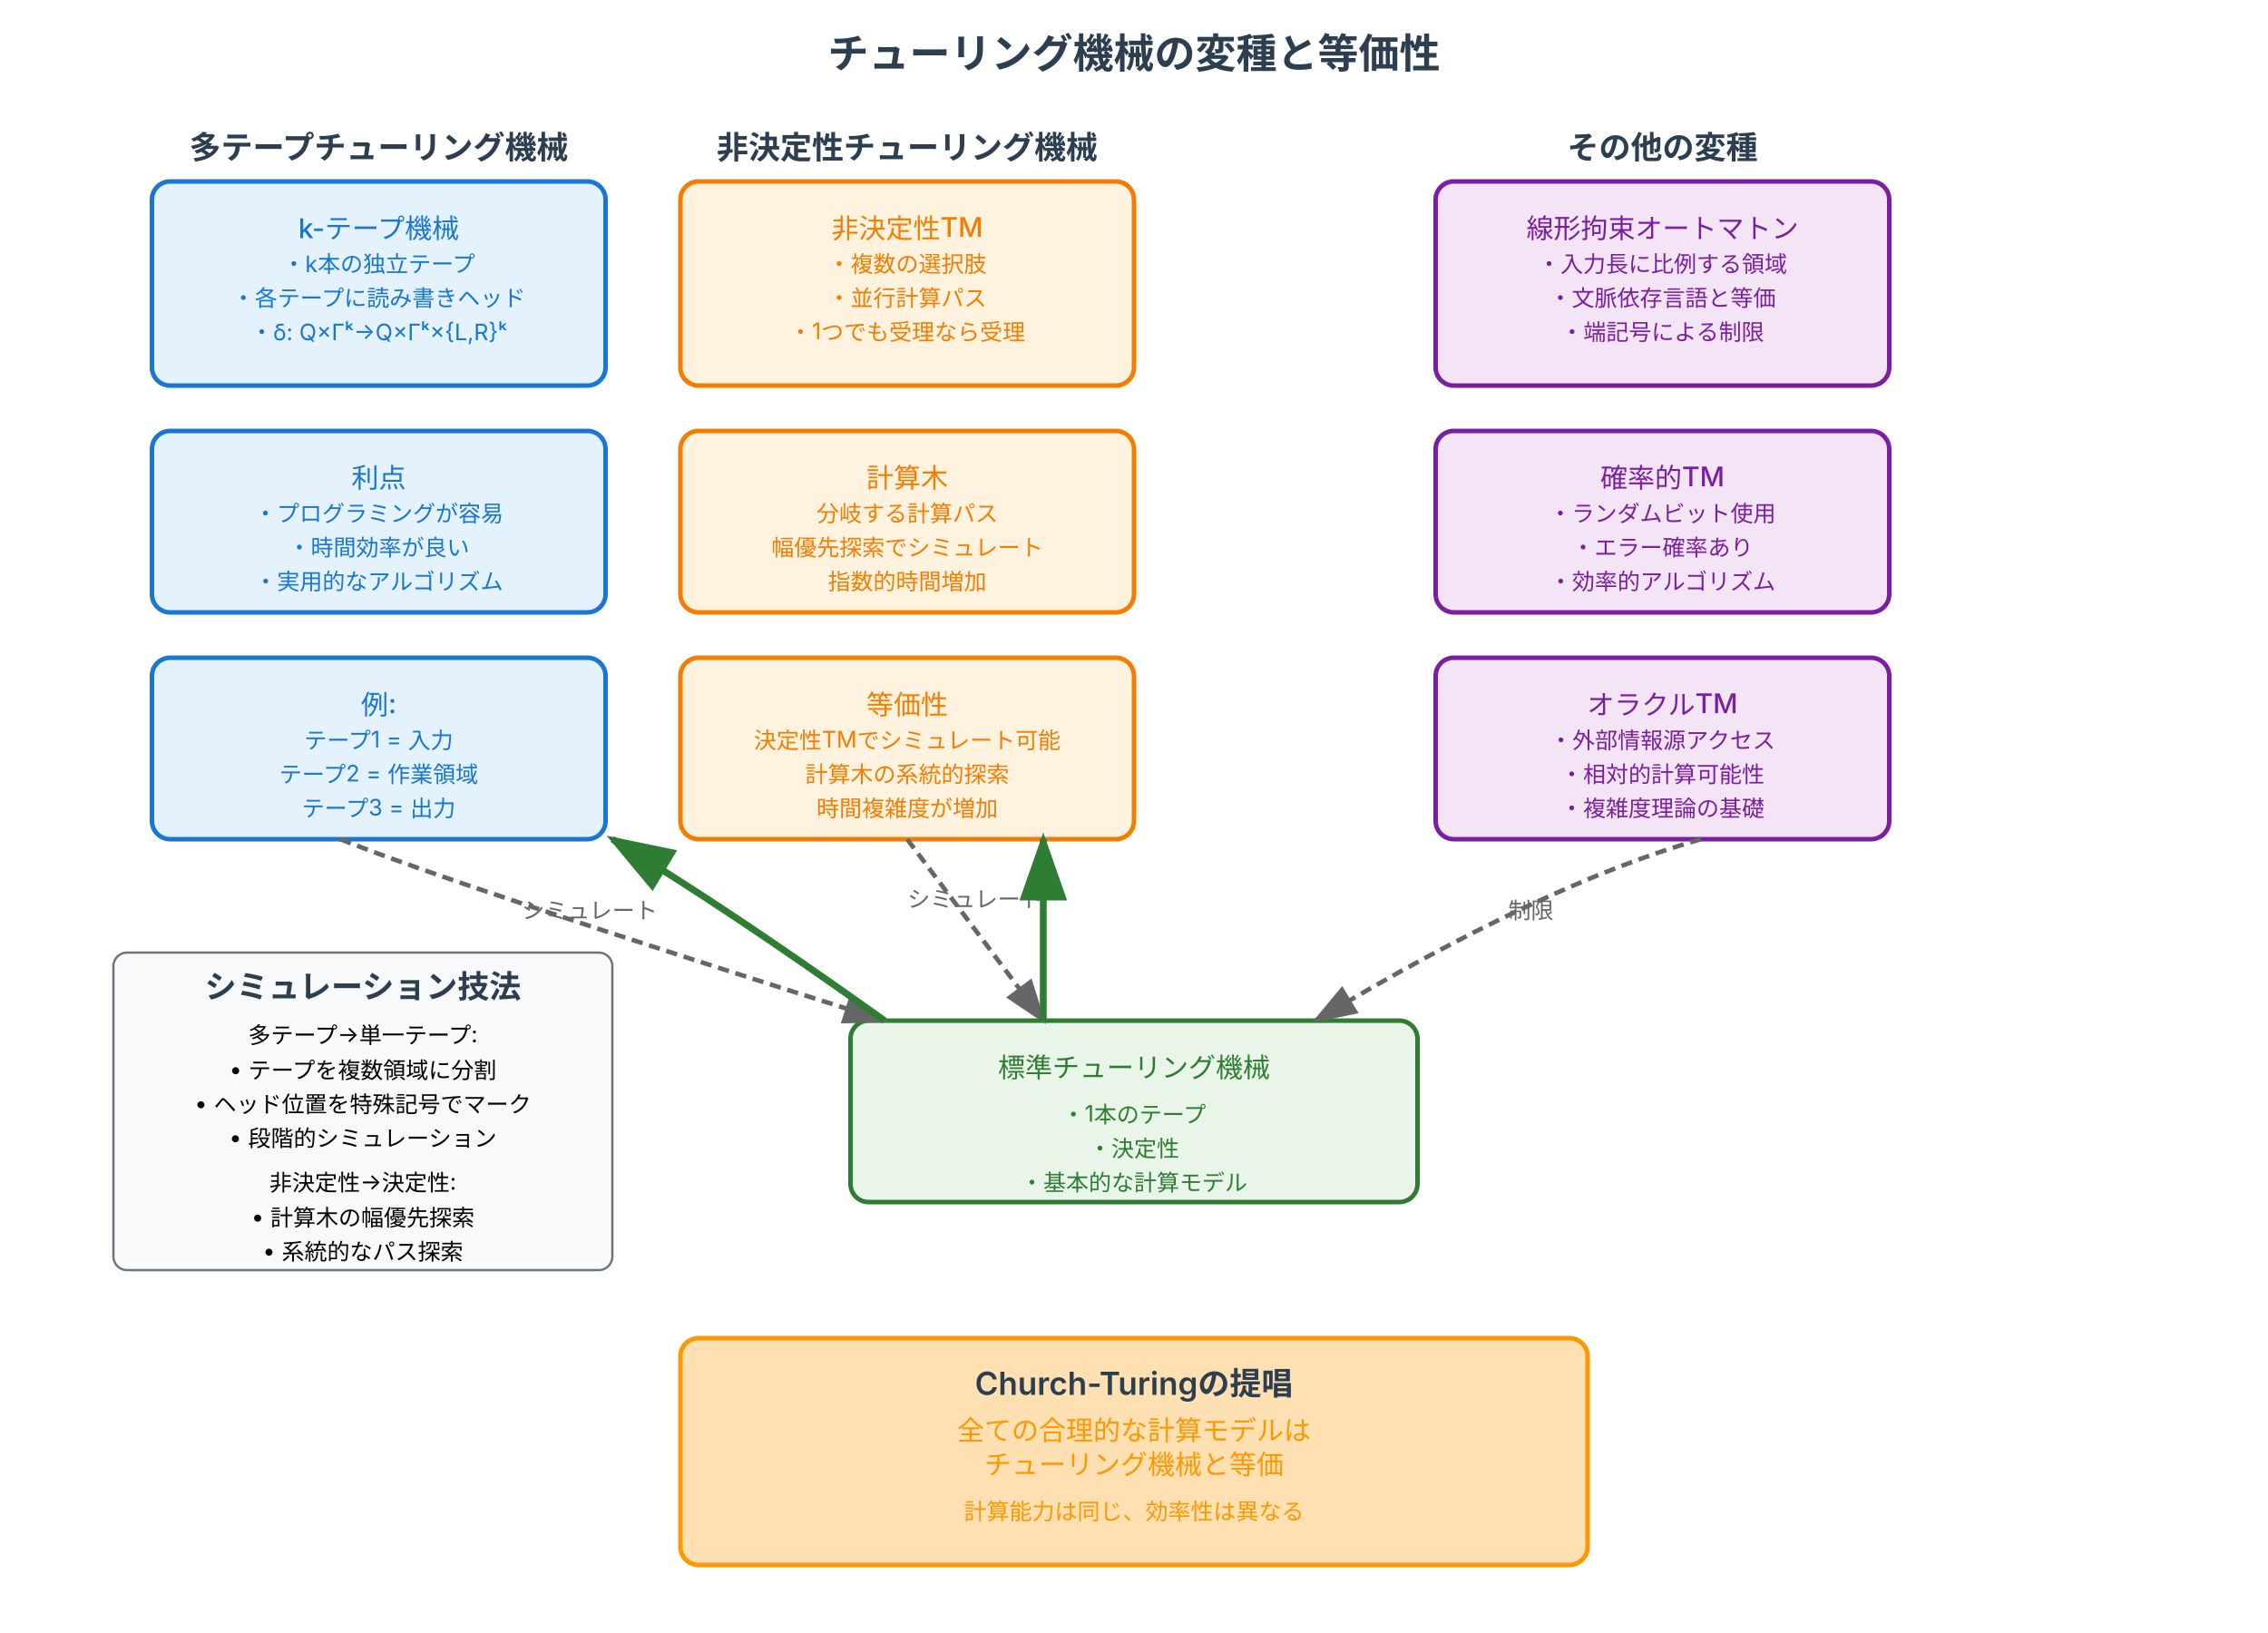
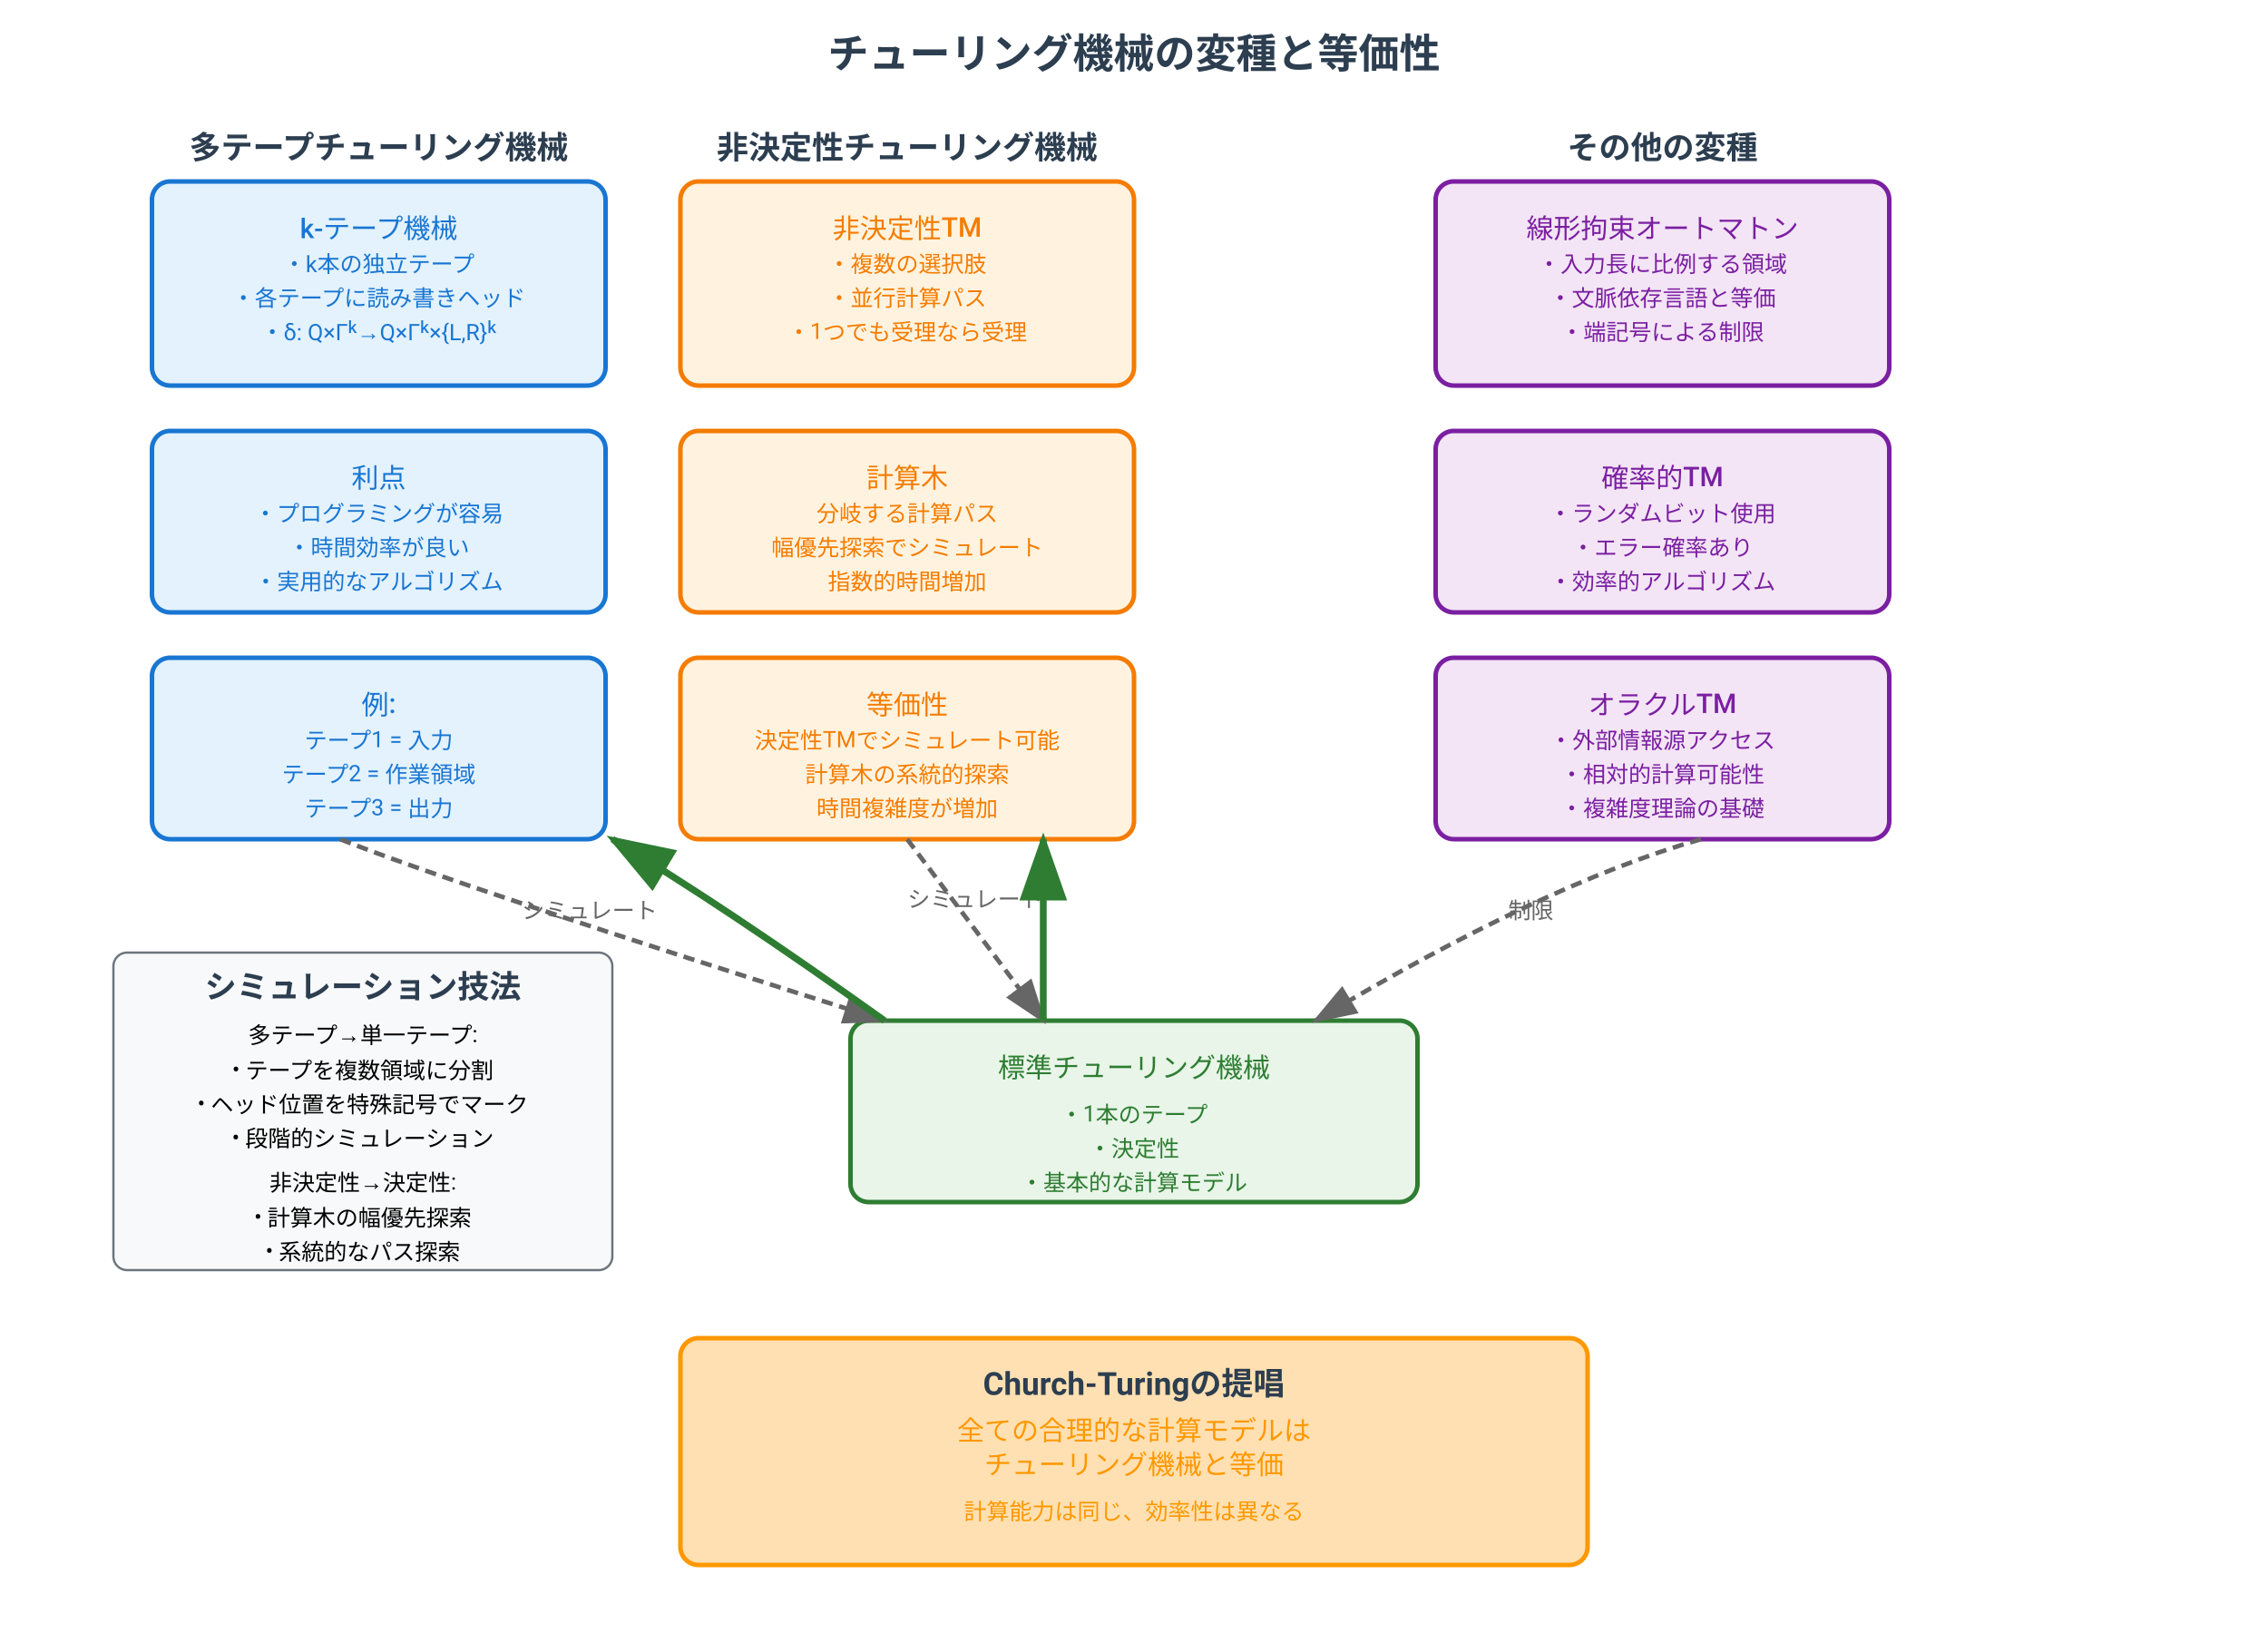
<svg xmlns="http://www.w3.org/2000/svg" viewBox="0 0 1000 720" width="1000" height="720">
  <defs>
    <style>
      .multitape-box { fill: #e3f2fd; stroke: #1976d2; stroke-width: 2; rx: 8; }
      .ntm-box { fill: #fff3e0; stroke: #f57c00; stroke-width: 2; rx: 8; }
      .lba-box { fill: #f3e5f5; stroke: #7b1fa2; stroke-width: 2; rx: 8; }
      .standard-box { fill: #e8f5e8; stroke: #2e7d32; stroke-width: 2; rx: 8; }
      .equivalence-box { fill: #ffe0b2; stroke: #ff9800; stroke-width: 2; rx: 8; }
      
-       .title-text { font-family: 'Inter', 'Helvetica Neue', Helvetica, sans-serif; font-size: 18px; font-weight: 700; fill: #2c3e50; text-anchor: middle; }
-       .section-title { font-family: 'Inter', 'Helvetica Neue', Helvetica, sans-serif; font-size: 14px; font-weight: 600; fill: #2c3e50; text-anchor: middle; }
-       .main-text { font-family: 'Inter', 'Helvetica Neue', Helvetica, sans-serif; font-size: 12px; font-weight: 500; text-anchor: middle; }
-       .detail-text { font-family: 'Inter', 'Helvetica Neue', Helvetica, sans-serif; font-size: 10px; text-anchor: middle; }
+       .title-text { font-family: -apple-system, BlinkMacSystemFont, "Segoe UI", Roboto, "Helvetica Neue", Arial, "Noto Sans", sans-serif; font-size: 18px; font-weight: 700; fill: #2c3e50; text-anchor: middle; }
+       .section-title { font-family: -apple-system, BlinkMacSystemFont, "Segoe UI", Roboto, "Helvetica Neue", Arial, "Noto Sans", sans-serif; font-size: 14px; font-weight: 600; fill: #2c3e50; text-anchor: middle; }
+       .main-text { font-family: -apple-system, BlinkMacSystemFont, "Segoe UI", Roboto, "Helvetica Neue", Arial, "Noto Sans", sans-serif; font-size: 12px; font-weight: 500; text-anchor: middle; }
+       .detail-text { font-family: -apple-system, BlinkMacSystemFont, "Segoe UI", Roboto, "Helvetica Neue", Arial, "Noto Sans", sans-serif; font-size: 10px; text-anchor: middle; }
      .simulate-arrow { stroke: #666; stroke-width: 2; fill: none; marker-end: url(#arrowhead); stroke-dasharray: 5,3; }
      .equivalence-arrow { stroke: #2e7d32; stroke-width: 3; fill: none; marker-end: url(#greenarrow); }
-       .simulate-text { font-family: 'Inter', 'Helvetica Neue', Helvetica, sans-serif; font-size: 10px; font-weight: 500; fill: #666; text-anchor: middle; }
+       .simulate-text { font-family: -apple-system, BlinkMacSystemFont, "Segoe UI", Roboto, "Helvetica Neue", Arial, "Noto Sans", sans-serif; font-size: 10px; font-weight: 500; fill: #666; text-anchor: middle; }
    </style>
    <marker id="arrowhead" markerWidth="10" markerHeight="7" refX="9" refY="3.5" orient="auto">
      <polygon points="0 0, 10 3.5, 0 7" fill="#666" />
    </marker>
    <marker id="greenarrow" markerWidth="10" markerHeight="7" refX="9" refY="3.5" orient="auto">
      <polygon points="0 0, 10 3.5, 0 7" fill="#2e7d32" />
    </marker>
  </defs>
  <rect width="1000" height="720" fill="#ffffff" />
  <text x="500" y="30" class="title-text">チューリング機械の変種と等価性</text>
  <text x="167" y="70" class="section-title">多テープチューリング機械</text>
  <rect x="67" y="80" width="200" height="90" class="multitape-box" />
  <text x="167" y="105" class="main-text" fill="#1976d2">k-テープ機械</text>
  <text x="167" y="120" class="detail-text" fill="#1976d2">・k本の独立テープ</text>
  <text x="167" y="135" class="detail-text" fill="#1976d2">・各テープに読み書きヘッド</text>
  <text x="167" y="150" class="detail-text" fill="#1976d2">・δ: Q×Γᵏ→Q×Γᵏ×{L,R}ᵏ</text>
  <rect x="67" y="190" width="200" height="80" class="multitape-box" />
  <text x="167" y="215" class="main-text" fill="#1976d2">利点</text>
  <text x="167" y="230" class="detail-text" fill="#1976d2">・プログラミングが容易</text>
  <text x="167" y="245" class="detail-text" fill="#1976d2">・時間効率が良い</text>
  <text x="167" y="260" class="detail-text" fill="#1976d2">・実用的なアルゴリズム</text>
  <rect x="67" y="290" width="200" height="80" class="multitape-box" />
  <text x="167" y="315" class="main-text" fill="#1976d2">例:</text>
  <text x="167" y="330" class="detail-text" fill="#1976d2">テープ1 = 入力</text>
  <text x="167" y="345" class="detail-text" fill="#1976d2">テープ2 = 作業領域</text>
  <text x="167" y="360" class="detail-text" fill="#1976d2">テープ3 = 出力</text>
  <text x="400" y="70" class="section-title">非決定性チューリング機械</text>
  <rect x="300" y="80" width="200" height="90" class="ntm-box" />
  <text x="400" y="105" class="main-text" fill="#f57c00">非決定性TM</text>
  <text x="400" y="120" class="detail-text" fill="#f57c00">・複数の選択肢</text>
  <text x="400" y="135" class="detail-text" fill="#f57c00">・並行計算パス</text>
  <text x="400" y="150" class="detail-text" fill="#f57c00">・1つでも受理なら受理</text>
  <rect x="300" y="190" width="200" height="80" class="ntm-box" />
  <text x="400" y="215" class="main-text" fill="#f57c00">計算木</text>
  <text x="400" y="230" class="detail-text" fill="#f57c00">分岐する計算パス</text>
  <text x="400" y="245" class="detail-text" fill="#f57c00">幅優先探索でシミュレート</text>
  <text x="400" y="260" class="detail-text" fill="#f57c00">指数的時間増加</text>
  <rect x="300" y="290" width="200" height="80" class="ntm-box" />
  <text x="400" y="315" class="main-text" fill="#f57c00">等価性</text>
  <text x="400" y="330" class="detail-text" fill="#f57c00">決定性TMでシミュレート可能</text>
  <text x="400" y="345" class="detail-text" fill="#f57c00">計算木の系統的探索</text>
  <text x="400" y="360" class="detail-text" fill="#f57c00">時間複雑度が増加</text>
  <text x="733" y="70" class="section-title">その他の変種</text>
  <rect x="633" y="80" width="200" height="90" class="lba-box" />
  <text x="733" y="105" class="main-text" fill="#7b1fa2">線形拘束オートマトン</text>
  <text x="733" y="120" class="detail-text" fill="#7b1fa2">・入力長に比例する領域</text>
  <text x="733" y="135" class="detail-text" fill="#7b1fa2">・文脈依存言語と等価</text>
  <text x="733" y="150" class="detail-text" fill="#7b1fa2">・端記号による制限</text>
  <rect x="633" y="190" width="200" height="80" class="lba-box" />
  <text x="733" y="215" class="main-text" fill="#7b1fa2">確率的TM</text>
  <text x="733" y="230" class="detail-text" fill="#7b1fa2">・ランダムビット使用</text>
  <text x="733" y="245" class="detail-text" fill="#7b1fa2">・エラー確率あり</text>
  <text x="733" y="260" class="detail-text" fill="#7b1fa2">・効率的アルゴリズム</text>
  <rect x="633" y="290" width="200" height="80" class="lba-box" />
  <text x="733" y="315" class="main-text" fill="#7b1fa2">オラクルTM</text>
  <text x="733" y="330" class="detail-text" fill="#7b1fa2">・外部情報源アクセス</text>
  <text x="733" y="345" class="detail-text" fill="#7b1fa2">・相対的計算可能性</text>
  <text x="733" y="360" class="detail-text" fill="#7b1fa2">・複雑度理論の基礎</text>
  <rect x="375" y="450" width="250" height="80" class="standard-box" />
  <text x="500" y="475" class="main-text" fill="#2e7d32" font-size="14px">標準チューリング機械</text>
  <text x="500" y="495" class="detail-text" fill="#2e7d32">・1本のテープ</text>
  <text x="500" y="510" class="detail-text" fill="#2e7d32">・決定性</text>
  <text x="500" y="525" class="detail-text" fill="#2e7d32">・基本的な計算モデル</text>
  <rect x="300" y="590" width="400" height="100" class="equivalence-box" />
  <text x="500" y="615" class="section-title" fill="#ff9800">Church-Turingの提唱</text>
  <text x="500" y="635" class="main-text" fill="#ff9800">全ての合理的な計算モデルは</text>
  <text x="500" y="650" class="main-text" fill="#ff9800">チューリング機械と等価</text>
  <text x="500" y="670" class="detail-text" fill="#ff9800">計算能力は同じ、効率性は異なる</text>
  <path d="M 150 370 Q 200 390 390 450" class="simulate-arrow" />
  <text x="260" y="405" class="simulate-text">シミュレート</text>
  <path d="M 400 370 Q 430 410 460 450" class="simulate-arrow" />
  <text x="430" y="400" class="simulate-text">シミュレート</text>
  <path d="M 750 370 Q 680 390 580 450" class="simulate-arrow" />
  <text x="675" y="405" class="simulate-text">制限</text>
  <path d="M 390 450 Q 320 400 270 370" class="equivalence-arrow" />
  <line x1="460" y1="450" x2="460" y2="370" class="equivalence-arrow" />
  <rect x="50" y="420" width="220" height="140" rx="6" fill="#f8f9fa" stroke="#6c757d" stroke-width="1" />
  <text x="160" y="440" class="section-title" text-anchor="middle">シミュレーション技法</text>
  <text x="160" y="460" class="detail-text" text-anchor="middle" font-size="9px">多テープ→単一テープ:</text>
  <text x="160" y="475" class="detail-text" text-anchor="middle" font-size="9px">• テープを複数領域に分割</text>
  <text x="160" y="490" class="detail-text" text-anchor="middle" font-size="9px">• ヘッド位置を特殊記号でマーク</text>
  <text x="160" y="505" class="detail-text" text-anchor="middle" font-size="9px">• 段階的シミュレーション</text>
  <text x="160" y="525" class="detail-text" text-anchor="middle" font-size="9px">非決定性→決定性:</text>
  <text x="160" y="540" class="detail-text" text-anchor="middle" font-size="9px">• 計算木の幅優先探索</text>
  <text x="160" y="555" class="detail-text" text-anchor="middle" font-size="9px">• 系統的なパス探索</text>
</svg>
